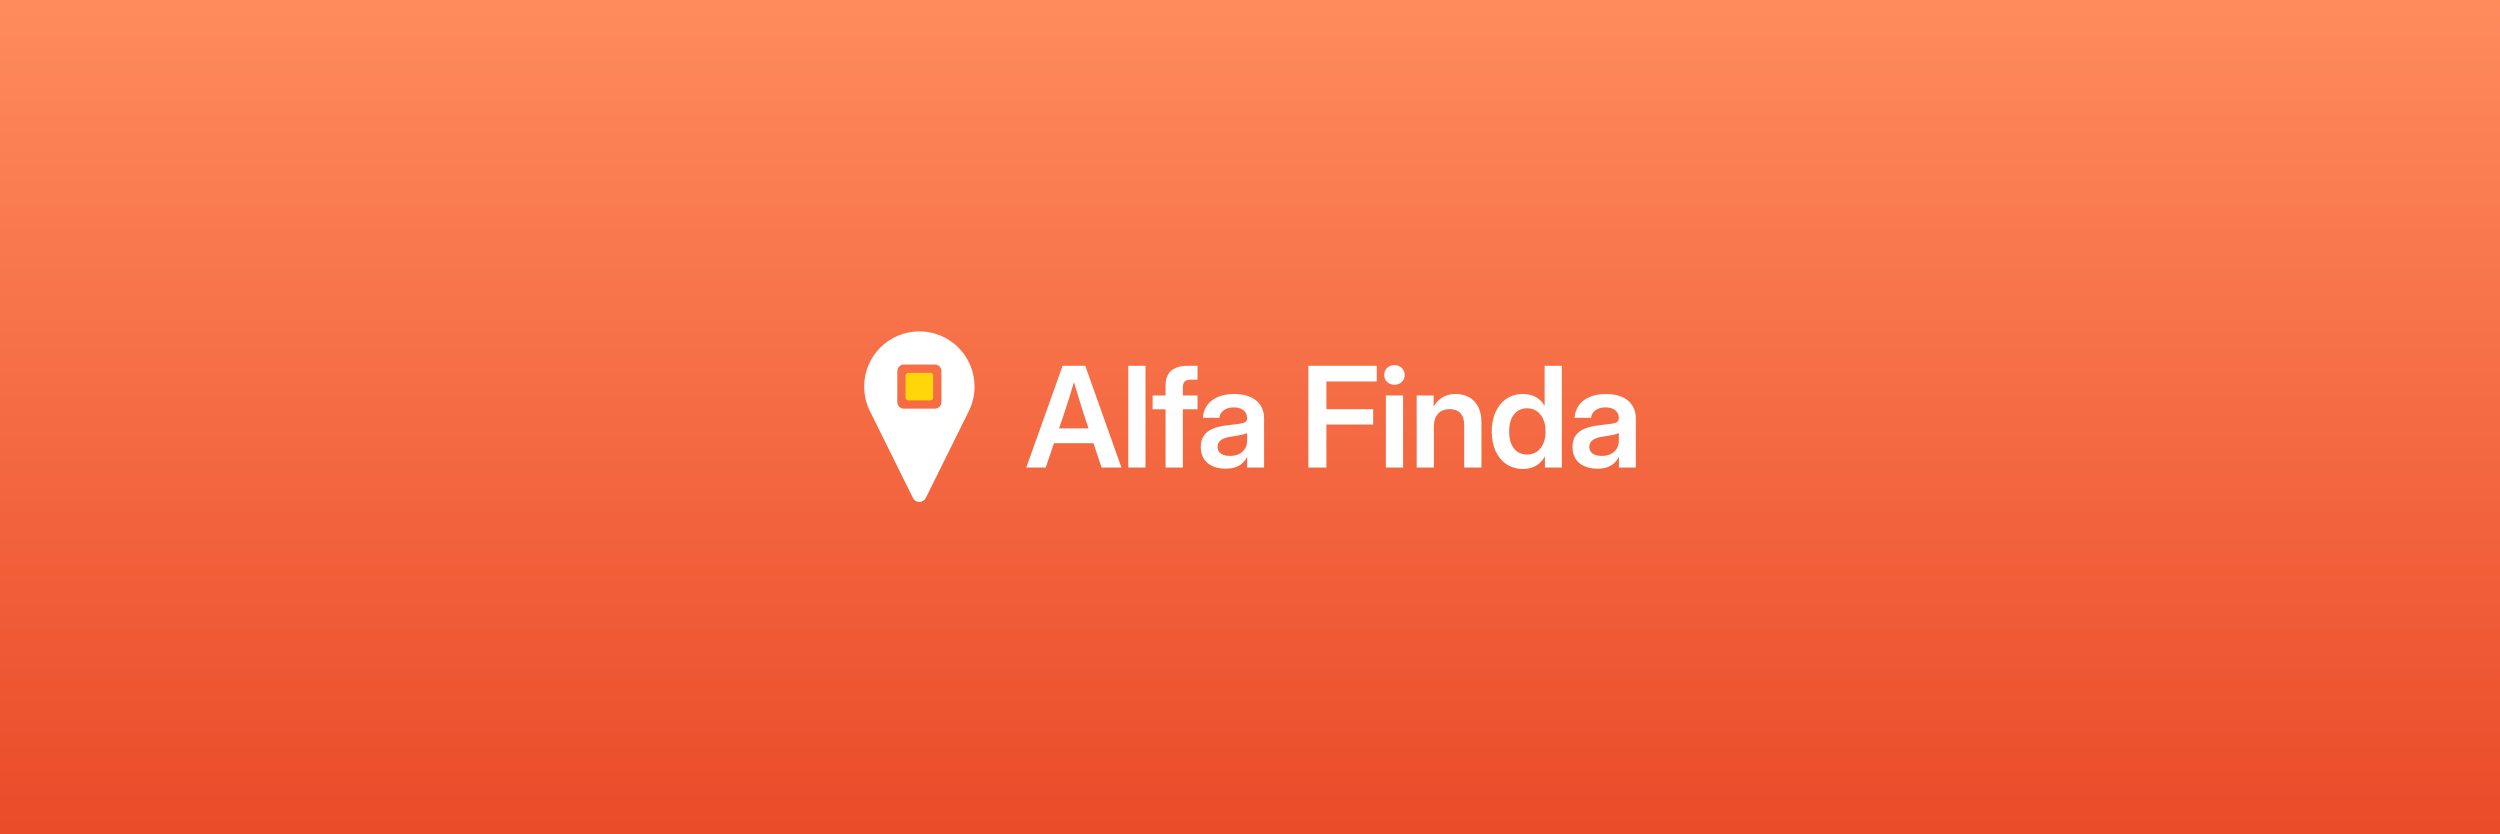
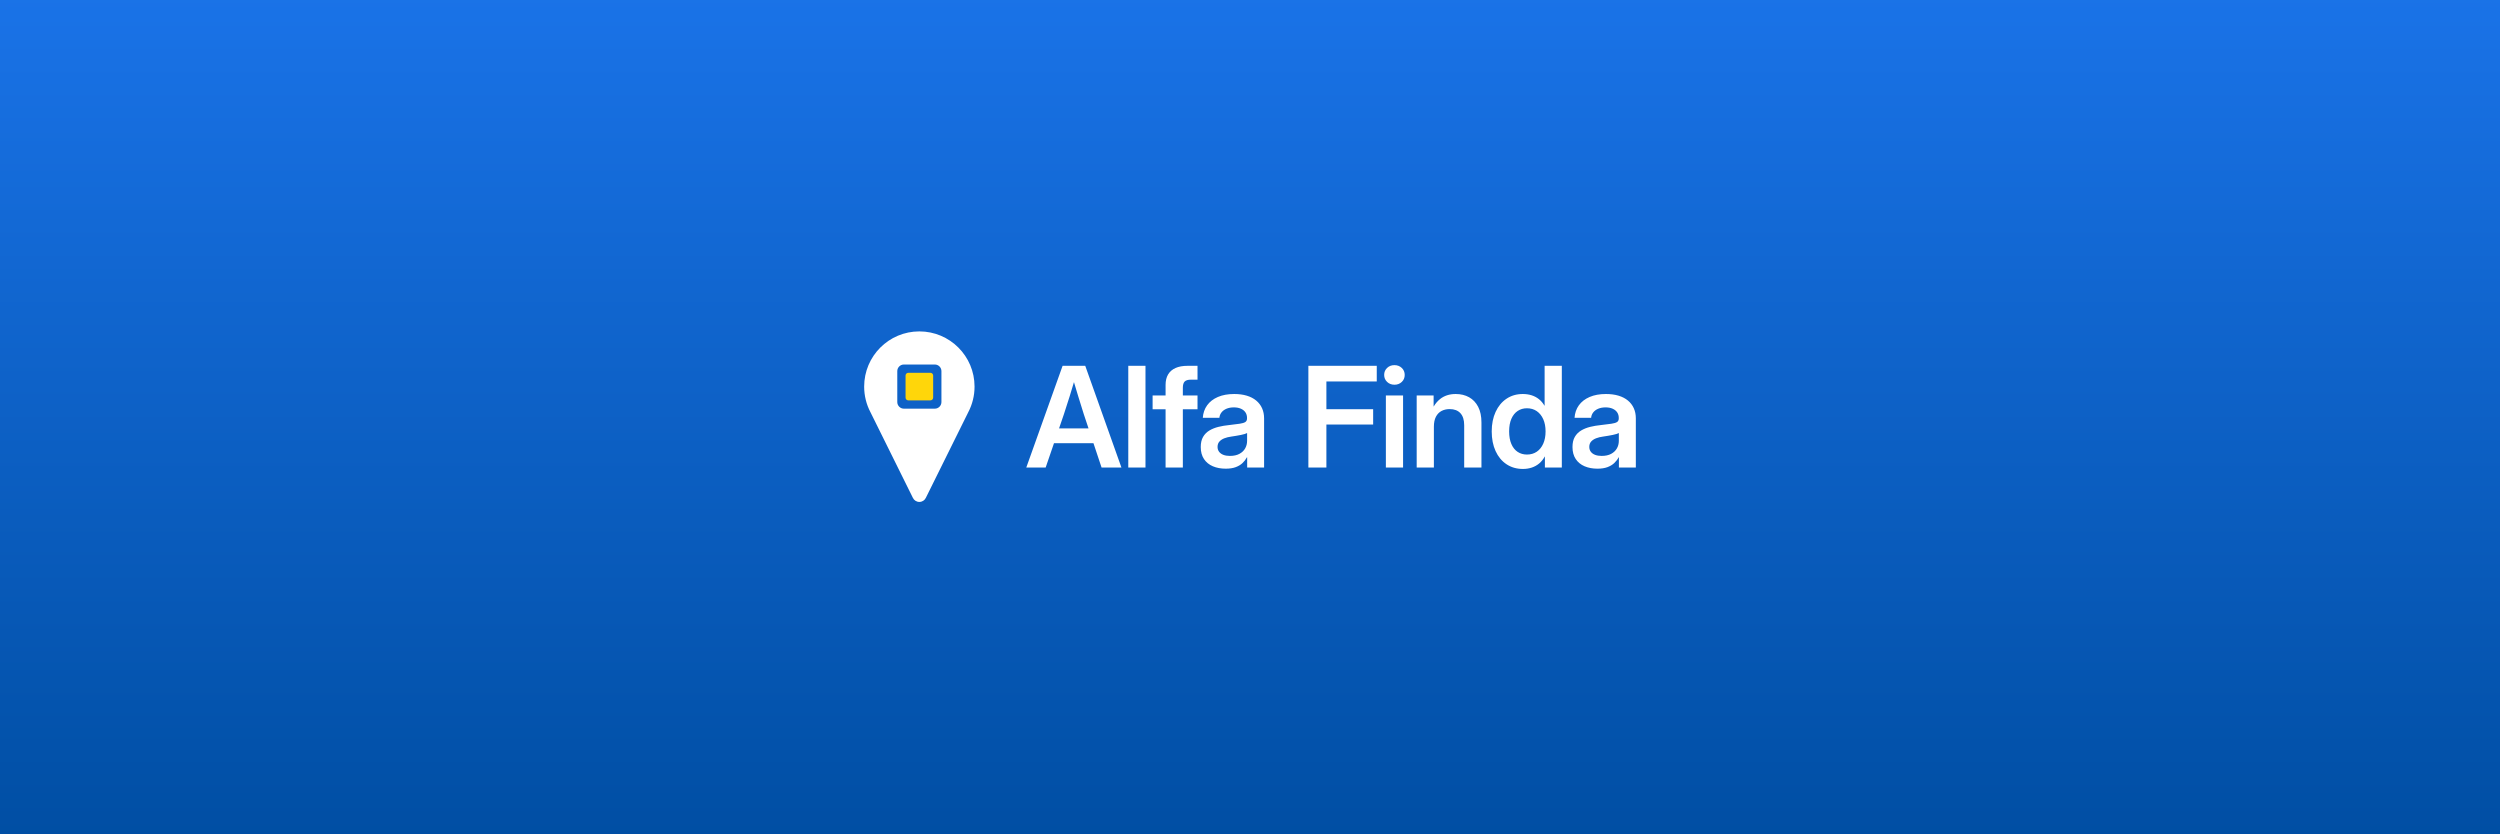
<svg xmlns="http://www.w3.org/2000/svg" viewBox="0 0 1500 500" width="1500" height="500">
  <defs>
    <linearGradient id="ba" x1="0" y1="0" x2="0" y2="1">
-       <stop offset="0" stop-color="#FF8C5E" />
-       <stop offset="1" stop-color="#EA4A28" />
+       <stop offset="0" stop-color="#1A73E8" />
+       <stop offset="1" stop-color="#004EA3" />
    </linearGradient>
  </defs>
  <rect x="-4" y="-4" width="1508" height="508" fill="url(#ba)" />
  <g transform="translate(487.99 160.00) scale(0.41934)">
    <path d="M230.69 171.59C230.69 184.75 227.47 197.16 221.78 208.07L161.02 330.72C159.38 334.21 155.84 336.63 151.72 336.63C147.61 336.63 144.06 334.21 142.43 330.72L81.67 208.07C75.97 197.16 72.75 184.75 72.75 171.59C72.75 127.97 108.11 92.62 151.72 92.62C195.34 92.62 230.69 127.97 230.69 171.59ZM129.61 140C124.38 140 120.14 144.24 120.14 149.47V193.7C120.14 198.93 124.38 203.17 129.61 203.17H173.84C179.07 203.17 183.31 198.93 183.31 193.7V149.47C183.31 144.24 179.07 140 173.84 140Z" fill="#FFFFFF" />
    <path d="M135.93 151.84H167.52C169.7 151.84 171.47 153.61 171.47 155.79V187.38C171.47 189.56 169.7 191.33 167.52 191.33H135.93C133.75 191.33 131.98 189.56 131.98 187.38V155.79C131.98 153.61 133.75 151.84 135.93 151.84Z" fill="#FFD60A" />
    <path d="M1015.3 289.43Q1001.92 289.43 991.82 282.69Q981.71 275.95 976.19 263.84Q970.67 251.73 970.67 235.72Q970.67 219.9 976.24 207.79Q981.81 195.68 991.86 188.94Q1001.92 182.2 1015.11 182.2Q1021.85 182.2 1027.66 184.01Q1033.47 185.82 1038.15 189.53Q1042.84 193.24 1046.16 198.9H1046.36V141.87H1070.97V287.38H1046.75V271.66H1046.55Q1043.33 277.61 1038.59 281.57Q1033.86 285.52 1027.95 287.48Q1022.04 289.43 1015.3 289.43ZM304.72 287.38 356.67 141.87H389.09L440.85 287.38H412.43L400.84 252.61H344.35L332.45 287.38ZM1121.89 289.04Q1111.63 289.04 1103.58 285.62Q1095.52 282.2 1090.88 275.27Q1086.24 268.33 1086.24 258.08Q1086.24 249.29 1089.56 243.58Q1092.88 237.87 1098.55 234.45Q1104.21 231.03 1111.53 229.22Q1118.86 227.42 1126.77 226.64Q1136.34 225.56 1141.95 224.73Q1147.57 223.9 1150.01 222.29Q1152.45 220.68 1152.45 217.16V216.38Q1152.45 211.89 1150.21 208.52Q1147.96 205.15 1143.71 203.25Q1139.46 201.34 1133.61 201.34Q1127.65 201.34 1123.11 203.25Q1118.57 205.15 1115.93 208.52Q1113.29 211.89 1112.9 216.28H1089.17Q1089.86 206.03 1095.37 198.36Q1100.89 190.7 1110.75 186.45Q1120.62 182.2 1134.09 182.2Q1144.15 182.2 1152.11 184.59Q1160.07 186.99 1165.59 191.58Q1171.11 196.17 1173.99 202.61Q1176.87 209.06 1176.87 217.07V287.38H1152.65V272.83H1152.26Q1149.82 277.42 1145.91 281.08Q1142 284.74 1136.14 286.89Q1130.28 289.04 1121.89 289.04ZM590 289.04Q579.74 289.04 571.69 285.62Q563.63 282.2 558.99 275.27Q554.35 268.33 554.35 258.08Q554.35 249.29 557.67 243.58Q560.99 237.87 566.66 234.45Q572.32 231.03 579.65 229.22Q586.97 227.42 594.88 226.64Q604.45 225.56 610.07 224.73Q615.68 223.9 618.12 222.29Q620.56 220.68 620.56 217.16V216.38Q620.56 211.89 618.32 208.52Q616.07 205.15 611.82 203.25Q607.58 201.34 601.72 201.34Q595.76 201.34 591.22 203.25Q586.68 205.15 584.04 208.52Q581.4 211.89 581.01 216.28H557.28Q557.97 206.03 563.48 198.36Q569 190.7 578.86 186.45Q588.73 182.2 602.2 182.2Q612.26 182.2 620.22 184.59Q628.18 186.99 633.7 191.58Q639.22 196.17 642.1 202.61Q644.98 209.06 644.98 217.07V287.38H620.76V272.83H620.37Q617.93 277.42 614.02 281.08Q610.11 284.74 604.26 286.89Q598.4 289.04 590 289.04ZM708.34 287.38V141.87H806.19V164.23H734.12V203.98H801.02V225.85H734.12V287.38ZM887.92 229.08V287.38H863.31V184.25H887.53V200.23Q891.44 193.68 896.75 189.43Q905.79 182.2 919.17 182.2Q930.01 182.2 938.31 186.84Q946.61 191.48 951.3 200.56Q955.98 209.64 955.98 222.92V287.38H931.28V226.83Q931.28 215.5 925.86 209.64Q920.44 203.78 910.48 203.78Q904.03 203.78 898.95 206.42Q893.87 209.06 890.9 214.62Q887.92 220.19 887.92 229.08ZM549.72 184.25V204.08H528.73V287.38H504.02V204.08H485.46V184.25H504.02V169.21Q504.02 160.33 507.63 154.22Q511.25 148.12 518.23 145Q525.21 141.87 535.37 141.87H549.72V161.69H540.25Q534 161.69 531.36 164.33Q528.73 166.97 528.73 173.32V184.25ZM475.27 141.87V287.38H450.66V141.87ZM1021.06 268.82Q1029.17 268.82 1035.13 264.77Q1041.08 260.72 1044.4 253.25Q1047.72 245.78 1047.72 235.72Q1047.72 225.66 1044.4 218.24Q1041.08 210.82 1035.13 206.71Q1029.17 202.61 1021.06 202.61Q1013.54 202.61 1007.78 206.47Q1002.02 210.33 998.8 217.7Q995.58 225.07 995.58 235.72Q995.58 246.36 998.8 253.78Q1002.02 261.21 1007.78 265.01Q1013.54 268.82 1021.06 268.82ZM819.22 287.38V184.25H843.83V287.38ZM393.78 231.42 386.94 210.91Q383.13 198.8 378.94 185.18Q376.18 176.25 372.93 165.2Q369.66 176.25 366.88 185.18Q362.63 198.8 358.62 210.91L351.6 231.42ZM596.05 270.78Q604.16 270.78 609.63 267.85Q615.1 264.92 617.88 260.03Q620.66 255.15 620.66 249.19V238.06Q619.49 238.75 617.24 239.43Q615 240.11 611.92 240.75Q608.85 241.38 605.28 241.97Q601.72 242.55 597.91 243.14Q592.63 243.82 588.19 245.53Q583.75 247.24 581.06 250.22Q578.38 253.2 578.38 257.89Q578.38 261.89 580.57 264.82Q582.77 267.75 586.73 269.26Q590.68 270.78 596.05 270.78ZM1127.94 270.78Q1136.05 270.78 1141.52 267.85Q1146.98 264.92 1149.77 260.03Q1152.55 255.15 1152.55 249.19V238.06Q1151.38 238.75 1149.13 239.43Q1146.89 240.11 1143.81 240.75Q1140.73 241.38 1137.17 241.97Q1133.61 242.55 1129.8 243.14Q1124.52 243.82 1120.08 245.53Q1115.64 247.24 1112.95 250.22Q1110.27 253.2 1110.27 257.89Q1110.27 261.89 1112.46 264.82Q1114.66 267.75 1118.61 269.26Q1122.57 270.78 1127.94 270.78ZM831.53 168.92Q825.18 168.92 820.98 164.87Q816.78 160.82 816.78 154.86Q816.78 148.9 820.98 144.9Q825.18 140.89 831.43 140.89Q837.78 140.89 841.98 144.9Q846.18 148.9 846.18 154.96Q846.18 160.91 841.98 164.92Q837.78 168.92 831.53 168.92Z" fill="#FFFFFF" />
  </g>
</svg>
